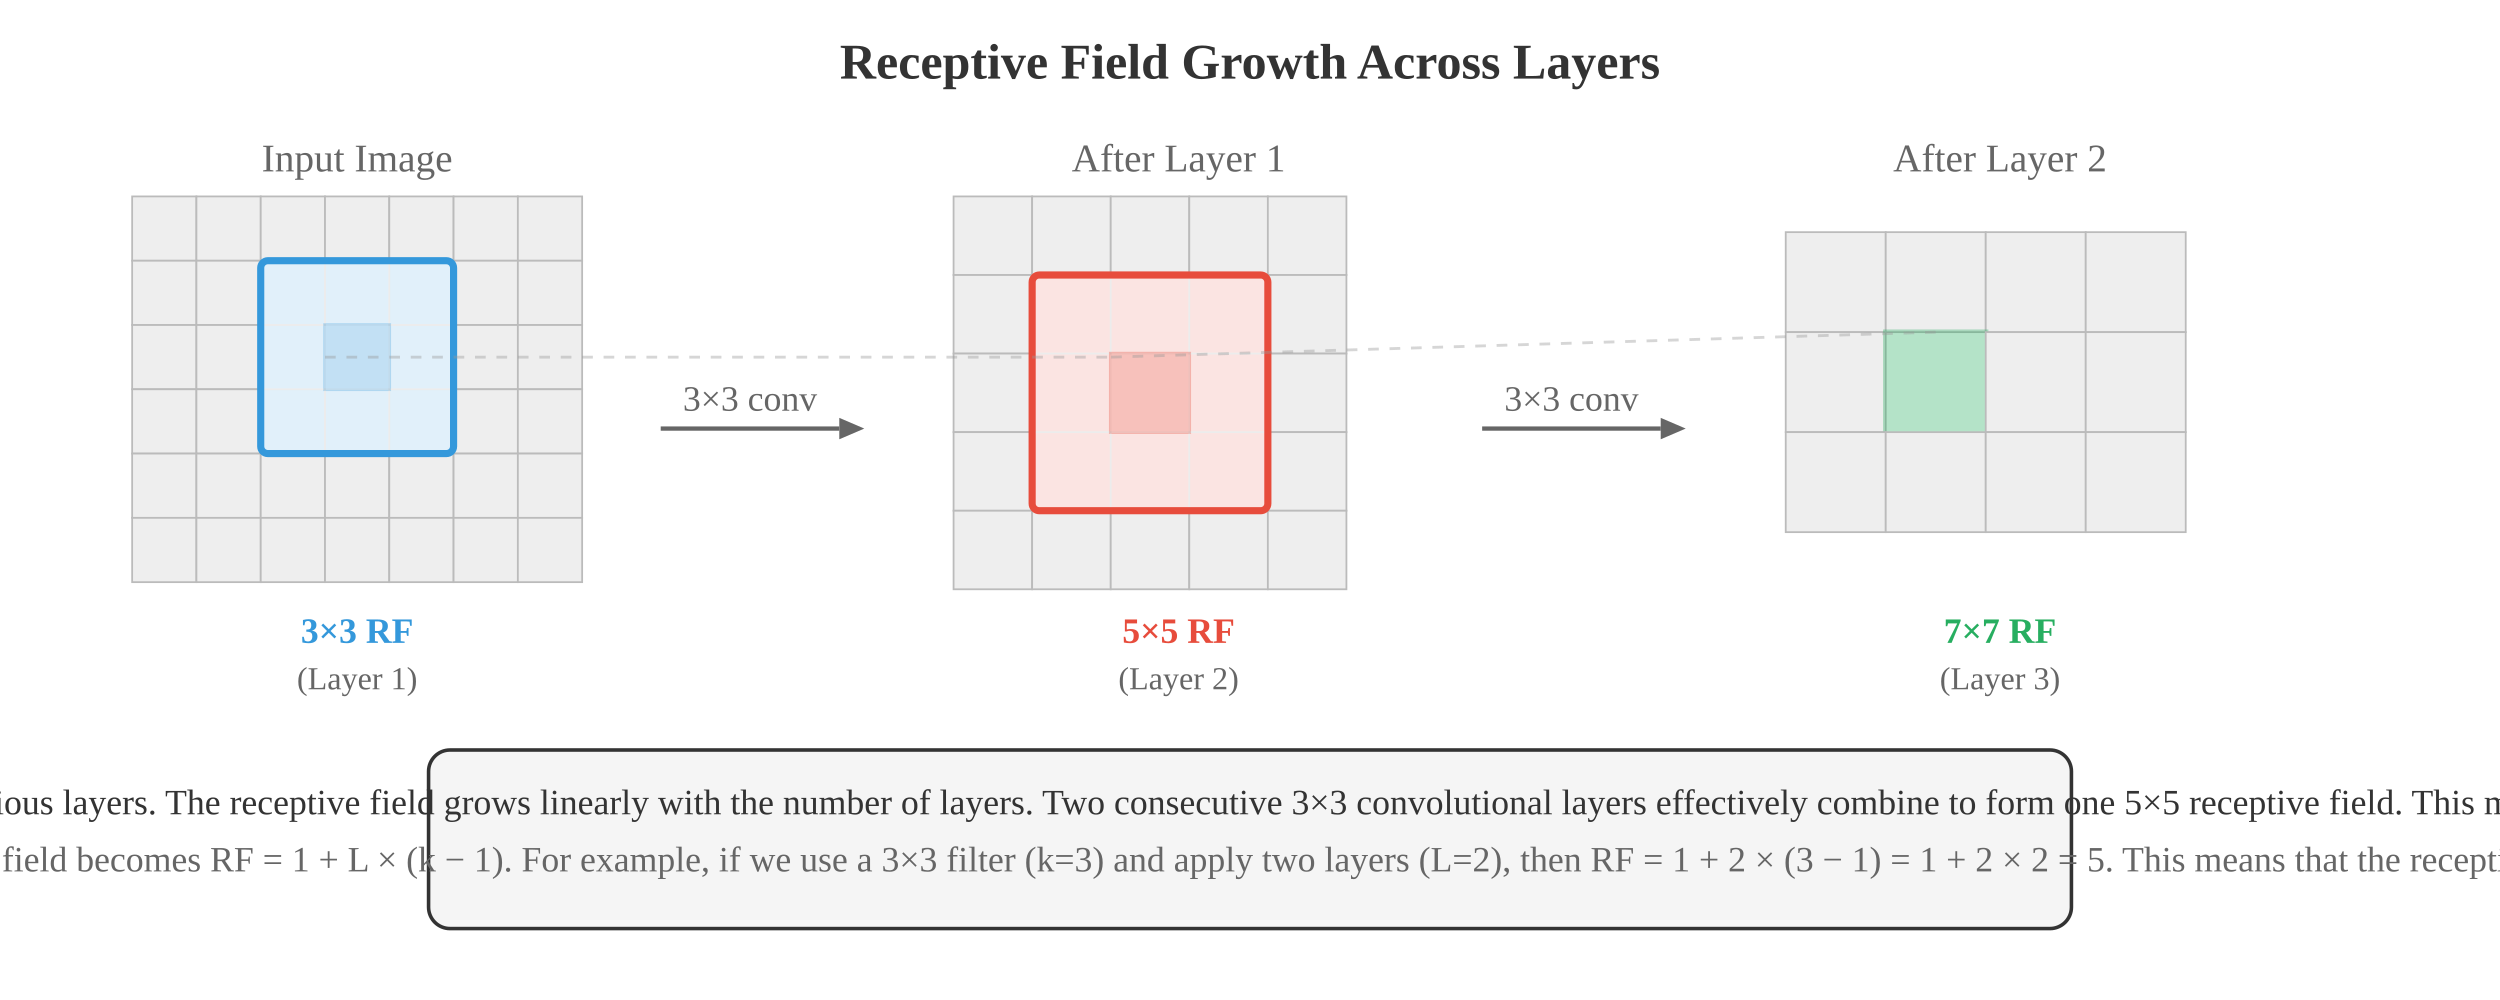
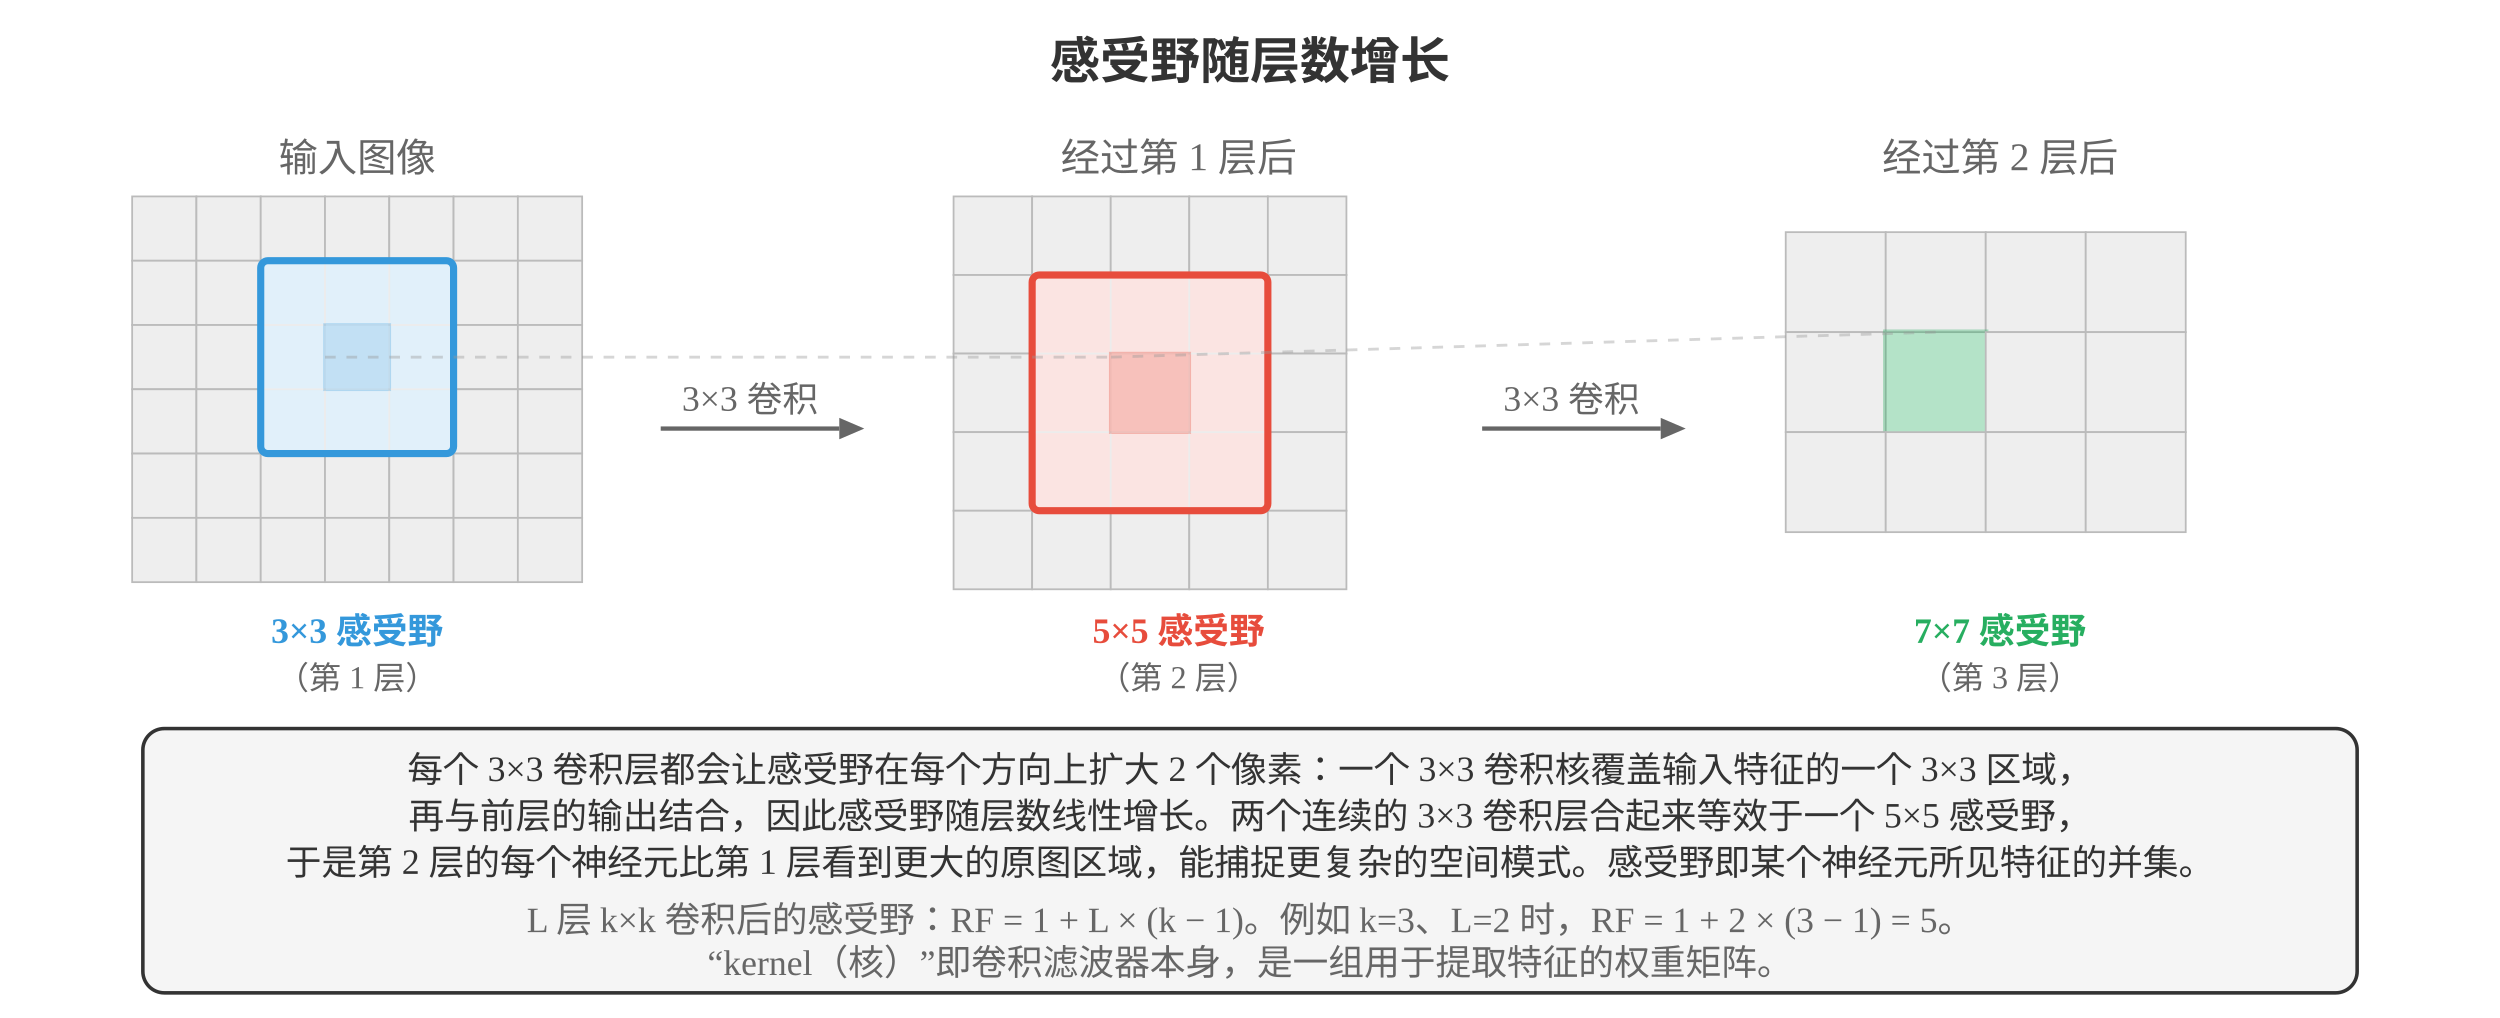
- <svg xmlns="http://www.w3.org/2000/svg" width="700" height="280">
-   <text x="350" y="22" fill="#333" font-size="14" font-weight="bold" text-anchor="middle">Receptive Field Growth Across Layers</text>
-   <text x="100" y="48" fill="#666" font-size="11" text-anchor="middle">Input Image</text>
+ <svg xmlns="http://www.w3.org/2000/svg" width="700" height="285">
+   <text x="350" y="22" fill="#333" font-size="14" font-weight="bold" text-anchor="middle">感受野随层数增长</text>
+   <text x="100" y="48" fill="#666" font-size="11" text-anchor="middle">输入图像</text>
  <g transform="translate(37, 55)">
    <rect x="0" y="0" width="18" height="18" fill="#eee" stroke="#bbb" stroke-width="0.5" />
    <rect x="18" y="0" width="18" height="18" fill="#eee" stroke="#bbb" stroke-width="0.5" />
    <rect x="36" y="0" width="18" height="18" fill="#eee" stroke="#bbb" stroke-width="0.5" />
    <rect x="54" y="0" width="18" height="18" fill="#eee" stroke="#bbb" stroke-width="0.5" />
    <rect x="72" y="0" width="18" height="18" fill="#eee" stroke="#bbb" stroke-width="0.5" />
    <rect x="90" y="0" width="18" height="18" fill="#eee" stroke="#bbb" stroke-width="0.5" />
    <rect x="108" y="0" width="18" height="18" fill="#eee" stroke="#bbb" stroke-width="0.5" />
    <rect x="0" y="18" width="18" height="18" fill="#eee" stroke="#bbb" stroke-width="0.5" />
    <rect x="18" y="18" width="18" height="18" fill="#eee" stroke="#bbb" stroke-width="0.5" />
    <rect x="36" y="18" width="18" height="18" fill="#3498db" opacity="0.15" stroke="#bbb" stroke-width="0.5" />
    <rect x="54" y="18" width="18" height="18" fill="#3498db" opacity="0.15" stroke="#bbb" stroke-width="0.5" />
    <rect x="72" y="18" width="18" height="18" fill="#3498db" opacity="0.15" stroke="#bbb" stroke-width="0.5" />
    <rect x="90" y="18" width="18" height="18" fill="#eee" stroke="#bbb" stroke-width="0.5" />
    <rect x="108" y="18" width="18" height="18" fill="#eee" stroke="#bbb" stroke-width="0.5" />
    <rect x="0" y="36" width="18" height="18" fill="#eee" stroke="#bbb" stroke-width="0.5" />
    <rect x="18" y="36" width="18" height="18" fill="#eee" stroke="#bbb" stroke-width="0.5" />
    <rect x="36" y="36" width="18" height="18" fill="#3498db" opacity="0.15" stroke="#bbb" stroke-width="0.5" />
    <rect x="54" y="36" width="18" height="18" fill="#3498db" opacity="0.3" stroke="#3498db" stroke-width="1" />
    <rect x="72" y="36" width="18" height="18" fill="#3498db" opacity="0.15" stroke="#bbb" stroke-width="0.5" />
    <rect x="90" y="36" width="18" height="18" fill="#eee" stroke="#bbb" stroke-width="0.5" />
    <rect x="108" y="36" width="18" height="18" fill="#eee" stroke="#bbb" stroke-width="0.5" />
    <rect x="0" y="54" width="18" height="18" fill="#eee" stroke="#bbb" stroke-width="0.5" />
    <rect x="18" y="54" width="18" height="18" fill="#eee" stroke="#bbb" stroke-width="0.5" />
    <rect x="36" y="54" width="18" height="18" fill="#3498db" opacity="0.15" stroke="#bbb" stroke-width="0.5" />
    <rect x="54" y="54" width="18" height="18" fill="#3498db" opacity="0.15" stroke="#bbb" stroke-width="0.5" />
    <rect x="72" y="54" width="18" height="18" fill="#3498db" opacity="0.15" stroke="#bbb" stroke-width="0.5" />
    <rect x="90" y="54" width="18" height="18" fill="#eee" stroke="#bbb" stroke-width="0.5" />
    <rect x="108" y="54" width="18" height="18" fill="#eee" stroke="#bbb" stroke-width="0.5" />
    <rect x="0" y="72" width="18" height="18" fill="#eee" stroke="#bbb" stroke-width="0.5" />
    <rect x="18" y="72" width="18" height="18" fill="#eee" stroke="#bbb" stroke-width="0.5" />
    <rect x="36" y="72" width="18" height="18" fill="#eee" stroke="#bbb" stroke-width="0.5" />
    <rect x="54" y="72" width="18" height="18" fill="#eee" stroke="#bbb" stroke-width="0.5" />
    <rect x="72" y="72" width="18" height="18" fill="#eee" stroke="#bbb" stroke-width="0.5" />
    <rect x="90" y="72" width="18" height="18" fill="#eee" stroke="#bbb" stroke-width="0.5" />
    <rect x="108" y="72" width="18" height="18" fill="#eee" stroke="#bbb" stroke-width="0.5" />
    <rect x="0" y="90" width="18" height="18" fill="#eee" stroke="#bbb" stroke-width="0.5" />
    <rect x="18" y="90" width="18" height="18" fill="#eee" stroke="#bbb" stroke-width="0.5" />
    <rect x="36" y="90" width="18" height="18" fill="#eee" stroke="#bbb" stroke-width="0.5" />
    <rect x="54" y="90" width="18" height="18" fill="#eee" stroke="#bbb" stroke-width="0.5" />
    <rect x="72" y="90" width="18" height="18" fill="#eee" stroke="#bbb" stroke-width="0.5" />
    <rect x="90" y="90" width="18" height="18" fill="#eee" stroke="#bbb" stroke-width="0.5" />
    <rect x="108" y="90" width="18" height="18" fill="#eee" stroke="#bbb" stroke-width="0.5" />
    <rect x="36" y="18" width="54" height="54" fill="none" stroke="#3498db" stroke-width="2" rx="2" />
  </g>
-   <text x="100" y="180" fill="#3498db" font-size="10" text-anchor="middle" font-weight="bold">3×3 RF</text>
-   <text x="100" y="193" fill="#666" font-size="9" text-anchor="middle">(Layer 1)</text>
-   <text x="210" y="115" fill="#666" font-size="10" text-anchor="middle">3×3 conv</text>
+   <text x="100" y="180" fill="#3498db" font-size="10" text-anchor="middle" font-weight="bold">3×3 感受野</text>
+   <text x="100" y="193" fill="#666" font-size="9" text-anchor="middle">（第 1 层）</text>
+   <text x="210" y="115" fill="#666" font-size="10" text-anchor="middle">3×3 卷积</text>
  <line x1="185" y1="120" x2="235" y2="120" stroke="#666" stroke-width="1.2" />
  <polygon points="235,117 242,120 235,123" fill="#666" />
-   <text x="330" y="48" fill="#666" font-size="11" text-anchor="middle">After Layer 1</text>
+   <text x="330" y="48" fill="#666" font-size="11" text-anchor="middle">经过第 1 层后</text>
  <g transform="translate(267, 55)">
    <rect x="0" y="0" width="22" height="22" fill="#eee" stroke="#bbb" stroke-width="0.5" />
    <rect x="22" y="0" width="22" height="22" fill="#eee" stroke="#bbb" stroke-width="0.5" />
    <rect x="44" y="0" width="22" height="22" fill="#eee" stroke="#bbb" stroke-width="0.5" />
    <rect x="66" y="0" width="22" height="22" fill="#eee" stroke="#bbb" stroke-width="0.5" />
    <rect x="88" y="0" width="22" height="22" fill="#eee" stroke="#bbb" stroke-width="0.5" />
    <rect x="0" y="22" width="22" height="22" fill="#eee" stroke="#bbb" stroke-width="0.5" />
    <rect x="22" y="22" width="22" height="22" fill="#e74c3c" opacity="0.15" stroke="#bbb" stroke-width="0.5" />
    <rect x="44" y="22" width="22" height="22" fill="#e74c3c" opacity="0.15" stroke="#bbb" stroke-width="0.5" />
    <rect x="66" y="22" width="22" height="22" fill="#e74c3c" opacity="0.15" stroke="#bbb" stroke-width="0.5" />
    <rect x="88" y="22" width="22" height="22" fill="#eee" stroke="#bbb" stroke-width="0.5" />
    <rect x="0" y="44" width="22" height="22" fill="#eee" stroke="#bbb" stroke-width="0.5" />
    <rect x="22" y="44" width="22" height="22" fill="#e74c3c" opacity="0.15" stroke="#bbb" stroke-width="0.5" />
    <rect x="44" y="44" width="22" height="22" fill="#e74c3c" opacity="0.35" stroke="#e74c3c" stroke-width="1" />
    <rect x="66" y="44" width="22" height="22" fill="#e74c3c" opacity="0.15" stroke="#bbb" stroke-width="0.5" />
    <rect x="88" y="44" width="22" height="22" fill="#eee" stroke="#bbb" stroke-width="0.5" />
    <rect x="0" y="66" width="22" height="22" fill="#eee" stroke="#bbb" stroke-width="0.5" />
    <rect x="22" y="66" width="22" height="22" fill="#e74c3c" opacity="0.15" stroke="#bbb" stroke-width="0.5" />
    <rect x="44" y="66" width="22" height="22" fill="#e74c3c" opacity="0.15" stroke="#bbb" stroke-width="0.5" />
    <rect x="66" y="66" width="22" height="22" fill="#e74c3c" opacity="0.15" stroke="#bbb" stroke-width="0.5" />
    <rect x="88" y="66" width="22" height="22" fill="#eee" stroke="#bbb" stroke-width="0.5" />
    <rect x="0" y="88" width="22" height="22" fill="#eee" stroke="#bbb" stroke-width="0.5" />
    <rect x="22" y="88" width="22" height="22" fill="#eee" stroke="#bbb" stroke-width="0.5" />
    <rect x="44" y="88" width="22" height="22" fill="#eee" stroke="#bbb" stroke-width="0.5" />
    <rect x="66" y="88" width="22" height="22" fill="#eee" stroke="#bbb" stroke-width="0.5" />
    <rect x="88" y="88" width="22" height="22" fill="#eee" stroke="#bbb" stroke-width="0.5" />
    <rect x="22" y="22" width="66" height="66" fill="none" stroke="#e74c3c" stroke-width="2" rx="2" />
  </g>
-   <text x="330" y="180" fill="#e74c3c" font-size="10" text-anchor="middle" font-weight="bold">5×5 RF</text>
-   <text x="330" y="193" fill="#666" font-size="9" text-anchor="middle">(Layer 2)</text>
-   <text x="440" y="115" fill="#666" font-size="10" text-anchor="middle">3×3 conv</text>
+   <text x="330" y="180" fill="#e74c3c" font-size="10" text-anchor="middle" font-weight="bold">5×5 感受野</text>
+   <text x="330" y="193" fill="#666" font-size="9" text-anchor="middle">（第 2 层）</text>
+   <text x="440" y="115" fill="#666" font-size="10" text-anchor="middle">3×3 卷积</text>
  <line x1="415" y1="120" x2="465" y2="120" stroke="#666" stroke-width="1.2" />
  <polygon points="465,117 472,120 465,123" fill="#666" />
-   <text x="560" y="48" fill="#666" font-size="11" text-anchor="middle">After Layer 2</text>
+   <text x="560" y="48" fill="#666" font-size="11" text-anchor="middle">经过第 2 层后</text>
  <g transform="translate(500, 65)">
    <rect x="0" y="0" width="28" height="28" fill="#eee" stroke="#bbb" stroke-width="0.5" />
    <rect x="28" y="0" width="28" height="28" fill="#eee" stroke="#bbb" stroke-width="0.5" />
    <rect x="56" y="0" width="28" height="28" fill="#eee" stroke="#bbb" stroke-width="0.5" />
    <rect x="84" y="0" width="28" height="28" fill="#eee" stroke="#bbb" stroke-width="0.5" />
    <rect x="0" y="28" width="28" height="28" fill="#eee" stroke="#bbb" stroke-width="0.5" />
    <rect x="28" y="28" width="28" height="28" fill="#27ae60" opacity="0.35" stroke="#27ae60" stroke-width="1.5" />
    <rect x="56" y="28" width="28" height="28" fill="#eee" stroke="#bbb" stroke-width="0.5" />
    <rect x="84" y="28" width="28" height="28" fill="#eee" stroke="#bbb" stroke-width="0.5" />
    <rect x="0" y="56" width="28" height="28" fill="#eee" stroke="#bbb" stroke-width="0.5" />
    <rect x="28" y="56" width="28" height="28" fill="#eee" stroke="#bbb" stroke-width="0.5" />
    <rect x="56" y="56" width="28" height="28" fill="#eee" stroke="#bbb" stroke-width="0.5" />
    <rect x="84" y="56" width="28" height="28" fill="#eee" stroke="#bbb" stroke-width="0.5" />
  </g>
-   <text x="560" y="180" fill="#27ae60" font-size="10" text-anchor="middle" font-weight="bold">7×7 RF</text>
-   <text x="560" y="193" fill="#666" font-size="9" text-anchor="middle">(Layer 3)</text>
+   <text x="560" y="180" fill="#27ae60" font-size="10" text-anchor="middle" font-weight="bold">7×7 感受野</text>
+   <text x="560" y="193" fill="#666" font-size="9" text-anchor="middle">（第 3 层）</text>
  <line x1="91" y1="100" x2="311" y2="100" stroke="#999" stroke-width="0.8" stroke-dasharray="3,3" opacity="0.4" />
  <line x1="542" y1="93" x2="311" y2="100" stroke="#999" stroke-width="0.8" stroke-dasharray="3,3" opacity="0.4" />
-   <rect x="120" y="210" width="460" height="50" rx="6" fill="#f5f5f5" stroke="#333" stroke-width="1" />
-   <text x="350" y="228" fill="#333" font-size="10" text-anchor="middle">Each 3×3 conv layer expands the receptive field by 2 pixels in each direction. This is because a single convolution kernel (filter) of size 3×3 considers a 3×3 patch of input features, and this patch is then combined with the output from previous layers. The receptive field grows linearly with the number of layers. Two consecutive 3×3 convolutional layers effectively combine to form one 5×5 receptive field. This means that each neuron in Layer 2 now considers a larger area of the original image than neurons in Layer 1, allowing it to capture more complex spatial patterns. The receptive field is the union of all the features seen by a particular neuron. </text>
-   <text x="350" y="244" fill="#666" font-size="10" text-anchor="middle">RF after L layers of k×k conv: RF = 1 + L × (k − 1). Two 3×3 layers = one 5×5 layer. This is because each layer doubles the receptive field size, and we are stacking two such layers. The initial receptive field is 1 pixel wide (the input image itself). After applying L layers of k×k filters, the receptive field becomes RF = 1 + L × (k − 1). For example, if we use a 3×3 filter (k=3) and apply two layers (L=2), then RF = 1 + 2 × (3 − 1) = 1 + 2 × 2 = 5. This means that the receptive field after applying two consecutive 3×3 convolutional layers is 5 pixels wide, effectively combining the outputs of both filters into a single receptive field. The term "kernel" refers to the convolution filter itself, which is typically a matrix of weights used to extract features from the input image. </text>
+   <rect x="40" y="204" width="620" height="74" rx="6" fill="#f5f5f5" stroke="#333" stroke-width="1" />
+   <text x="350" y="219" fill="#333" font-size="10" text-anchor="middle">每个 3×3 卷积层都会让感受野在每个方向上扩大 2 个像素：一个 3×3 卷积核覆盖输入特征的一个 3×3 区域，</text>
+   <text x="350" y="232" fill="#333" font-size="10" text-anchor="middle">再与前层的输出结合，因此感受野随层数线性增长。两个连续的 3×3 卷积层合起来等效于一个 5×5 感受野，</text>
+   <text x="350" y="245" fill="#333" font-size="10" text-anchor="middle">于是第 2 层的每个神经元比第 1 层看到更大的原图区域，能捕捉更复杂的空间模式。感受野即某个神经元所见特征的并集。</text>
+   <text x="350" y="261" fill="#666" font-size="10" text-anchor="middle">L 层 k×k 卷积后的感受野：RF = 1 + L × (k − 1)。例如 k=3、L=2 时，RF = 1 + 2 × (3 − 1) = 5。</text>
+   <text x="350" y="273" fill="#666" font-size="10" text-anchor="middle">“kernel（核）”即卷积滤波器本身，是一组用于提取特征的权重矩阵。</text>
</svg>
